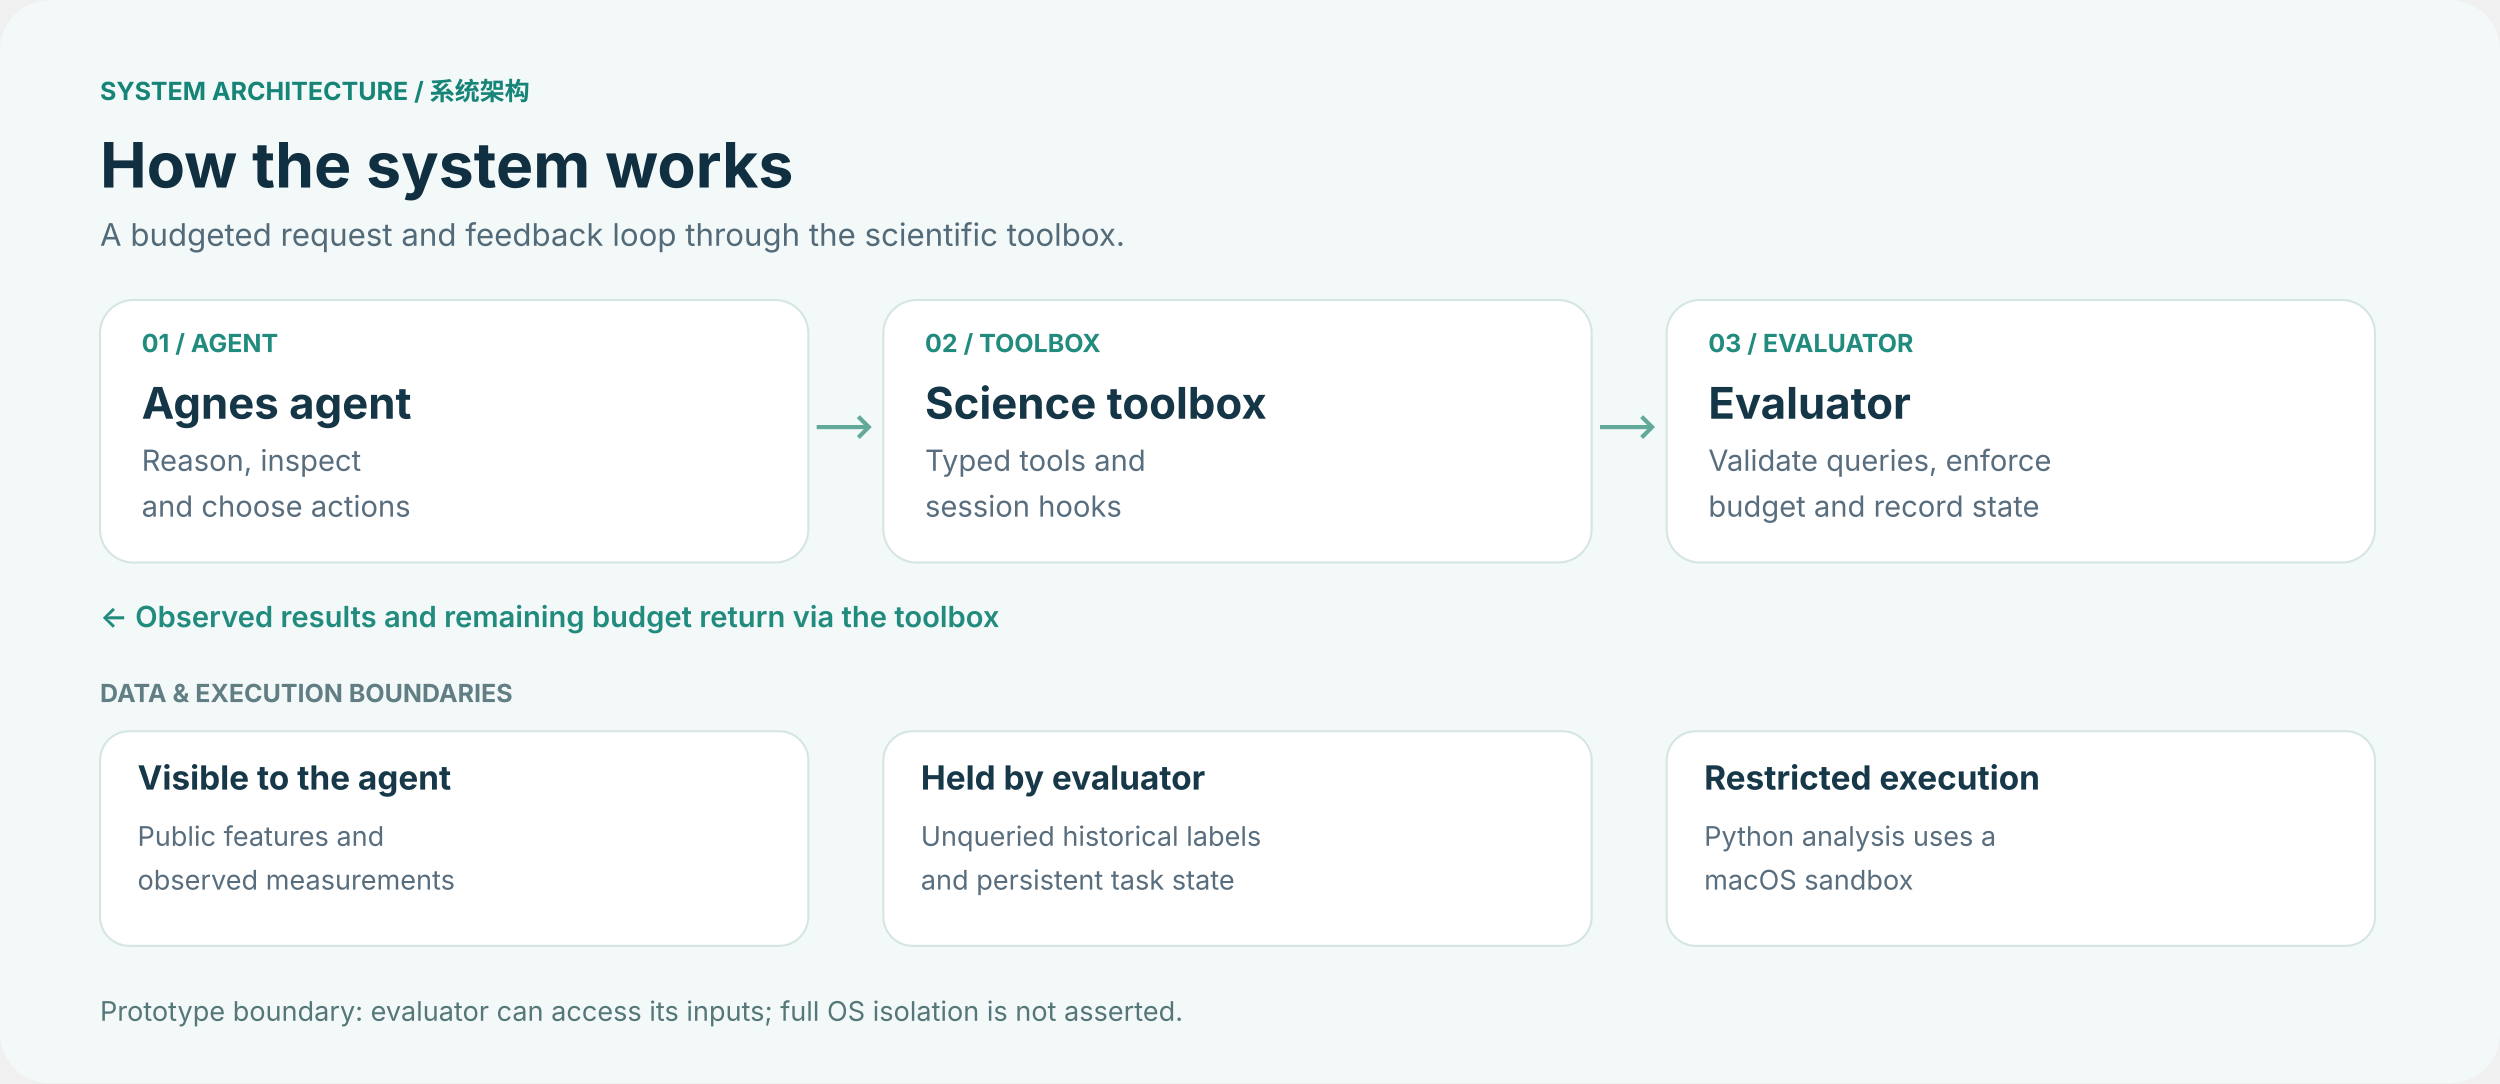
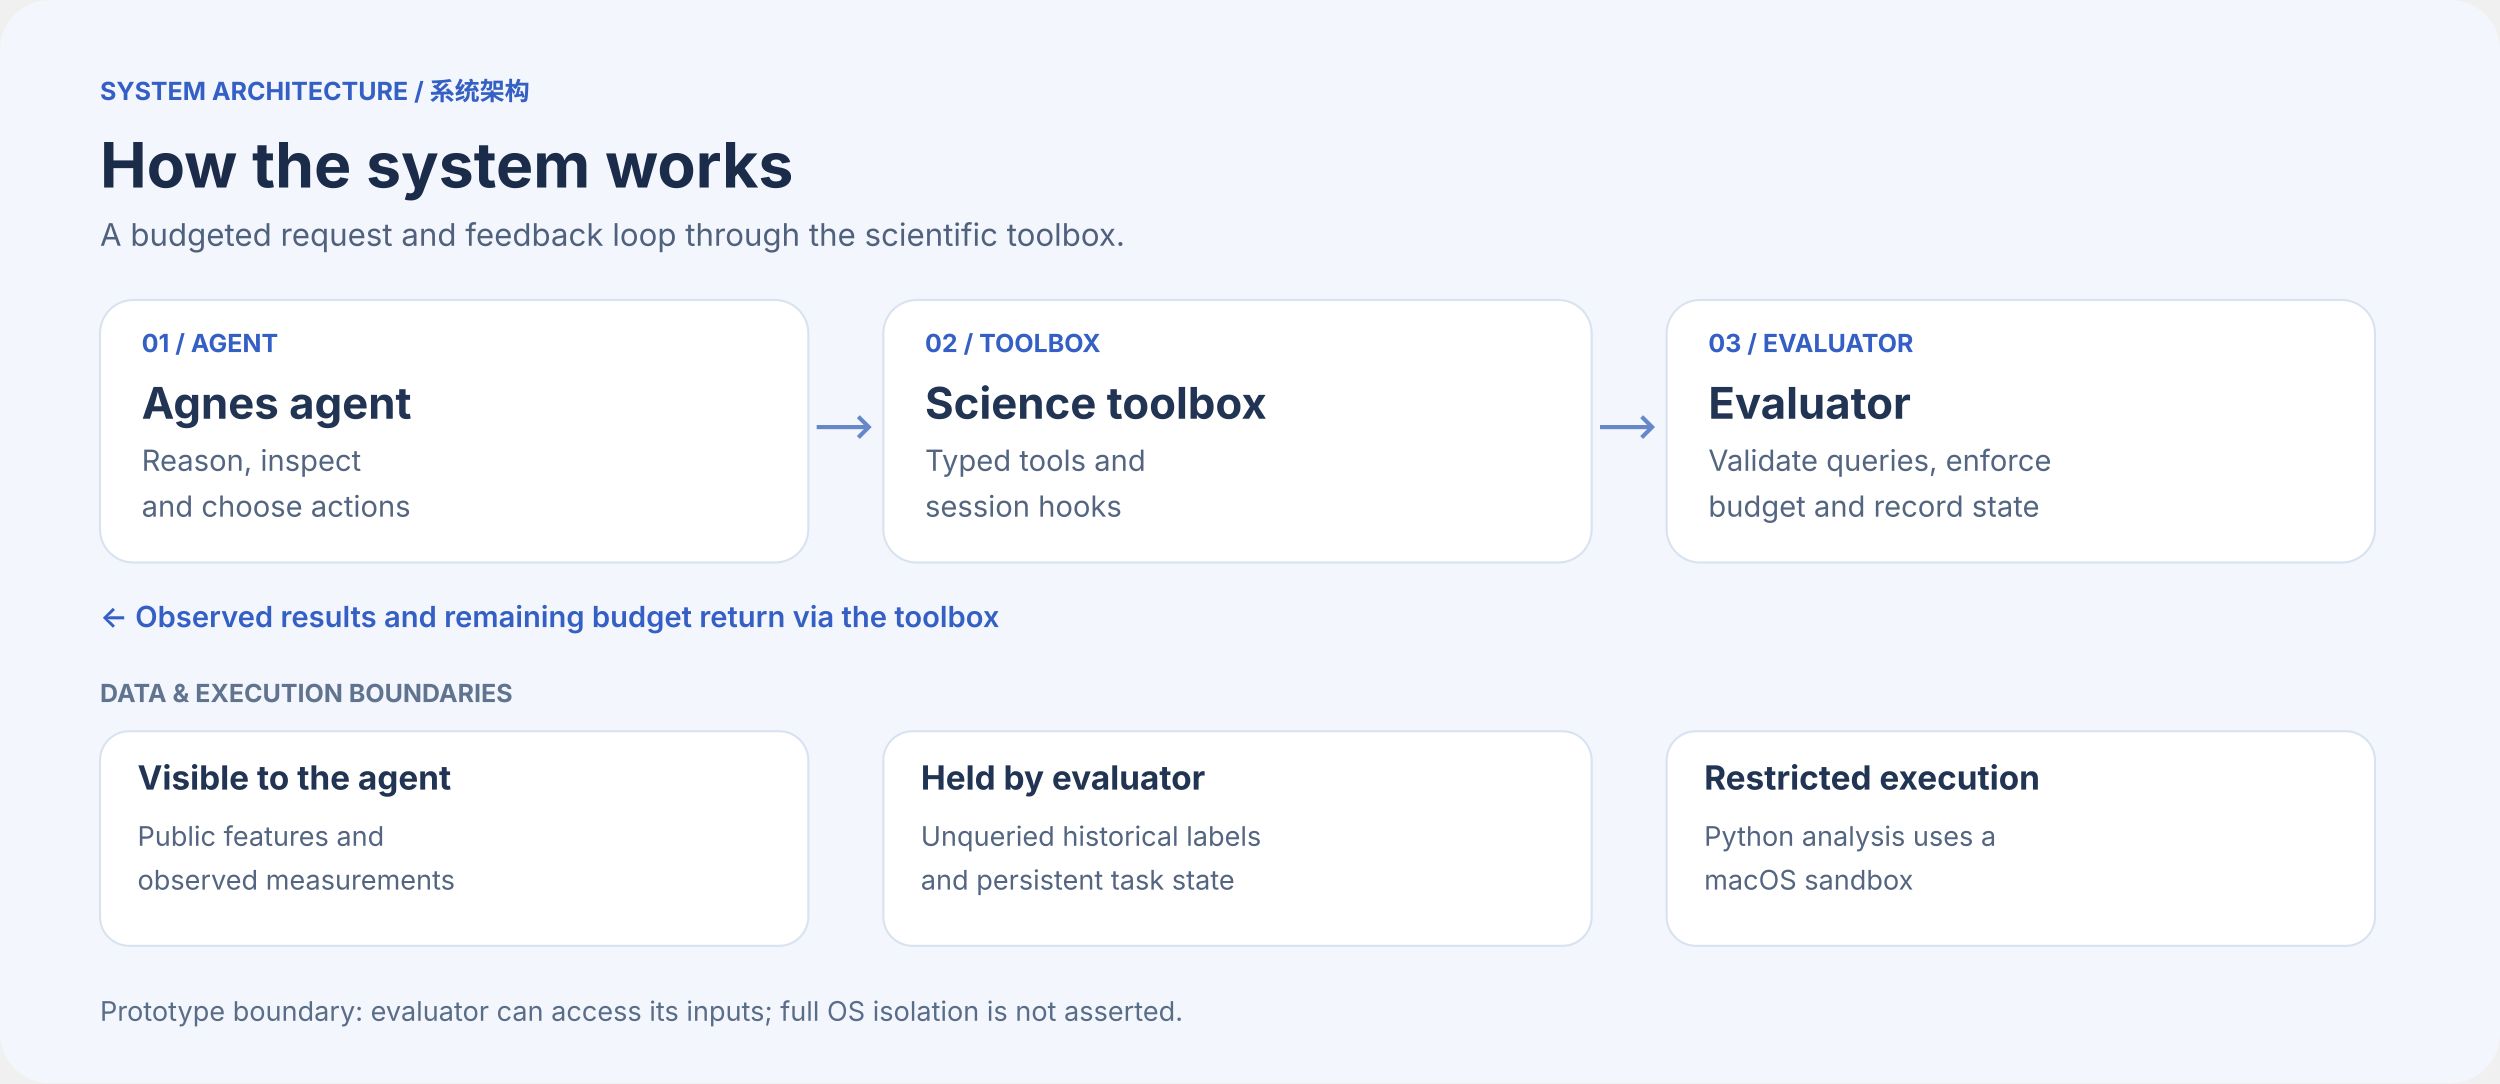
<svg xmlns="http://www.w3.org/2000/svg" viewBox="0 0 1200 520" role="img">
-   <rect width="1200" height="520" rx="24" fill="#f3f8f8" />
+   <rect width="1200" height="520" rx="24" fill="#f3f6fc" />
  <g font-family="-apple-system,BlinkMacSystemFont,Segoe UI,Microsoft YaHei,sans-serif">
-     <text x="48" y="48" font-size="12" fill="#168477" font-weight="700">SYSTEM ARCHITECTURE / 系统架构</text>
-     <text x="48" y="90" font-size="30" fill="#102f40" font-weight="700">How the system works</text>
-     <text x="48" y="118" font-size="15" fill="#536b79" font-weight="400">A budgeted request and feedback loop through the scientific toolbox.</text>
-     <rect x="48" y="144" width="340" height="126" rx="16" fill="white" stroke="#d5e5e4" />
-     <text x="68" y="169" font-size="12" fill="#218b7e" font-weight="700">01 / AGENT</text>
-     <text x="68" y="201" font-size="21" fill="#143647" font-weight="700">Agnes agent</text>
-     <text x="68" y="226" font-size="14" fill="#586d7d" font-weight="400">Reason, inspect</text>
-     <text x="68" y="248" font-size="14" fill="#586d7d" font-weight="400">and choose actions</text>
-     <path d="M392 205h25" stroke="#62a99a" stroke-width="2" />
-     <path d="M412 200l5 5-5 5" fill="none" stroke="#62a99a" stroke-width="2" />
-     <rect x="424" y="144" width="340" height="126" rx="16" fill="white" stroke="#d5e5e4" />
-     <text x="444" y="169" font-size="12" fill="#218b7e" font-weight="700">02 / TOOLBOX</text>
-     <text x="444" y="201" font-size="21" fill="#143647" font-weight="700">Science toolbox</text>
-     <text x="444" y="226" font-size="14" fill="#586d7d" font-weight="400">Typed tools and</text>
-     <text x="444" y="248" font-size="14" fill="#586d7d" font-weight="400">session hooks</text>
-     <path d="M768 205h25" stroke="#62a99a" stroke-width="2" />
-     <path d="M788 200l5 5-5 5" fill="none" stroke="#62a99a" stroke-width="2" />
-     <rect x="800" y="144" width="340" height="126" rx="16" fill="white" stroke="#d5e5e4" />
-     <text x="820" y="169" font-size="12" fill="#218b7e" font-weight="700">03 / EVALUATOR</text>
-     <text x="820" y="201" font-size="21" fill="#143647" font-weight="700">Evaluator</text>
-     <text x="820" y="226" font-size="14" fill="#586d7d" font-weight="400">Validate queries, enforce</text>
-     <text x="820" y="248" font-size="14" fill="#586d7d" font-weight="400">budget and record state</text>
-     <text x="48" y="301" font-size="14" fill="#218b7e" font-weight="600">← Observed results and remaining budget return via the toolbox</text>
-     <text x="48" y="337" font-size="12" fill="#617e84" font-weight="700">DATA &amp; EXECUTION BOUNDARIES</text>
-     <rect x="48" y="351" width="340" height="103" rx="14" fill="#fff" stroke="#d5e5e4" />
-     <text x="66" y="379" font-size="16" fill="#163849" font-weight="700">Visible to the agent</text>
-     <text x="66" y="406" font-size="13" fill="#586d7d" font-weight="400">Public features and</text>
-     <text x="66" y="427" font-size="13" fill="#586d7d" font-weight="400">observed measurements</text>
-     <rect x="424" y="351" width="340" height="103" rx="14" fill="#fff" stroke="#d5e5e4" />
-     <text x="442" y="379" font-size="16" fill="#163849" font-weight="700">Held by evaluator</text>
-     <text x="442" y="406" font-size="13" fill="#586d7d" font-weight="400">Unqueried historical labels</text>
-     <text x="442" y="427" font-size="13" fill="#586d7d" font-weight="400">and persistent task state</text>
-     <rect x="800" y="351" width="340" height="103" rx="14" fill="#fff" stroke="#d5e5e4" />
-     <text x="818" y="379" font-size="16" fill="#163849" font-weight="700">Restricted execution</text>
-     <text x="818" y="406" font-size="13" fill="#586d7d" font-weight="400">Python analysis uses a</text>
-     <text x="818" y="427" font-size="13" fill="#586d7d" font-weight="400">macOS sandbox</text>
-     <text x="48" y="490" font-size="13" fill="#557779" font-weight="400">Prototype boundary: evaluator can access its inputs; full OS isolation is not asserted.</text>
+     <text x="48" y="48" font-size="12" fill="#345fc4" font-weight="700">SYSTEM ARCHITECTURE / 系统架构</text>
+     <text x="48" y="90" font-size="30" fill="#1b2c4a" font-weight="700">How the system works</text>
+     <text x="48" y="118" font-size="15" fill="#50617e" font-weight="400">A budgeted request and feedback loop through the scientific toolbox.</text>
+     <rect x="48" y="144" width="340" height="126" rx="16" fill="white" stroke="#d8e2f0" />
+     <text x="68" y="169" font-size="12" fill="#345fc4" font-weight="700">01 / AGENT</text>
+     <text x="68" y="201" font-size="21" fill="#213453" font-weight="700">Agnes agent</text>
+     <text x="68" y="226" font-size="14" fill="#536580" font-weight="400">Reason, inspect</text>
+     <text x="68" y="248" font-size="14" fill="#536580" font-weight="400">and choose actions</text>
+     <path d="M392 205h25" stroke="#6788c8" stroke-width="2" />
+     <path d="M412 200l5 5-5 5" fill="none" stroke="#6788c8" stroke-width="2" />
+     <rect x="424" y="144" width="340" height="126" rx="16" fill="white" stroke="#d8e2f0" />
+     <text x="444" y="169" font-size="12" fill="#345fc4" font-weight="700">02 / TOOLBOX</text>
+     <text x="444" y="201" font-size="21" fill="#213453" font-weight="700">Science toolbox</text>
+     <text x="444" y="226" font-size="14" fill="#536580" font-weight="400">Typed tools and</text>
+     <text x="444" y="248" font-size="14" fill="#536580" font-weight="400">session hooks</text>
+     <path d="M768 205h25" stroke="#6788c8" stroke-width="2" />
+     <path d="M788 200l5 5-5 5" fill="none" stroke="#6788c8" stroke-width="2" />
+     <rect x="800" y="144" width="340" height="126" rx="16" fill="white" stroke="#d8e2f0" />
+     <text x="820" y="169" font-size="12" fill="#345fc4" font-weight="700">03 / EVALUATOR</text>
+     <text x="820" y="201" font-size="21" fill="#213453" font-weight="700">Evaluator</text>
+     <text x="820" y="226" font-size="14" fill="#536580" font-weight="400">Validate queries, enforce</text>
+     <text x="820" y="248" font-size="14" fill="#536580" font-weight="400">budget and record state</text>
+     <text x="48" y="301" font-size="14" fill="#345fc4" font-weight="600">← Observed results and remaining budget return via the toolbox</text>
+     <text x="48" y="337" font-size="12" fill="#60738f" font-weight="700">DATA &amp; EXECUTION BOUNDARIES</text>
+     <rect x="48" y="351" width="340" height="103" rx="14" fill="#fff" stroke="#d8e2f0" />
+     <text x="66" y="379" font-size="16" fill="#213453" font-weight="700">Visible to the agent</text>
+     <text x="66" y="406" font-size="13" fill="#536580" font-weight="400">Public features and</text>
+     <text x="66" y="427" font-size="13" fill="#536580" font-weight="400">observed measurements</text>
+     <rect x="424" y="351" width="340" height="103" rx="14" fill="#fff" stroke="#d8e2f0" />
+     <text x="442" y="379" font-size="16" fill="#213453" font-weight="700">Held by evaluator</text>
+     <text x="442" y="406" font-size="13" fill="#536580" font-weight="400">Unqueried historical labels</text>
+     <text x="442" y="427" font-size="13" fill="#536580" font-weight="400">and persistent task state</text>
+     <rect x="800" y="351" width="340" height="103" rx="14" fill="#fff" stroke="#d8e2f0" />
+     <text x="818" y="379" font-size="16" fill="#213453" font-weight="700">Restricted execution</text>
+     <text x="818" y="406" font-size="13" fill="#536580" font-weight="400">Python analysis uses a</text>
+     <text x="818" y="427" font-size="13" fill="#536580" font-weight="400">macOS sandbox</text>
+     <text x="48" y="490" font-size="13" fill="#596d88" font-weight="400">Prototype boundary: evaluator can access its inputs; full OS isolation is not asserted.</text>
  </g>
</svg>
